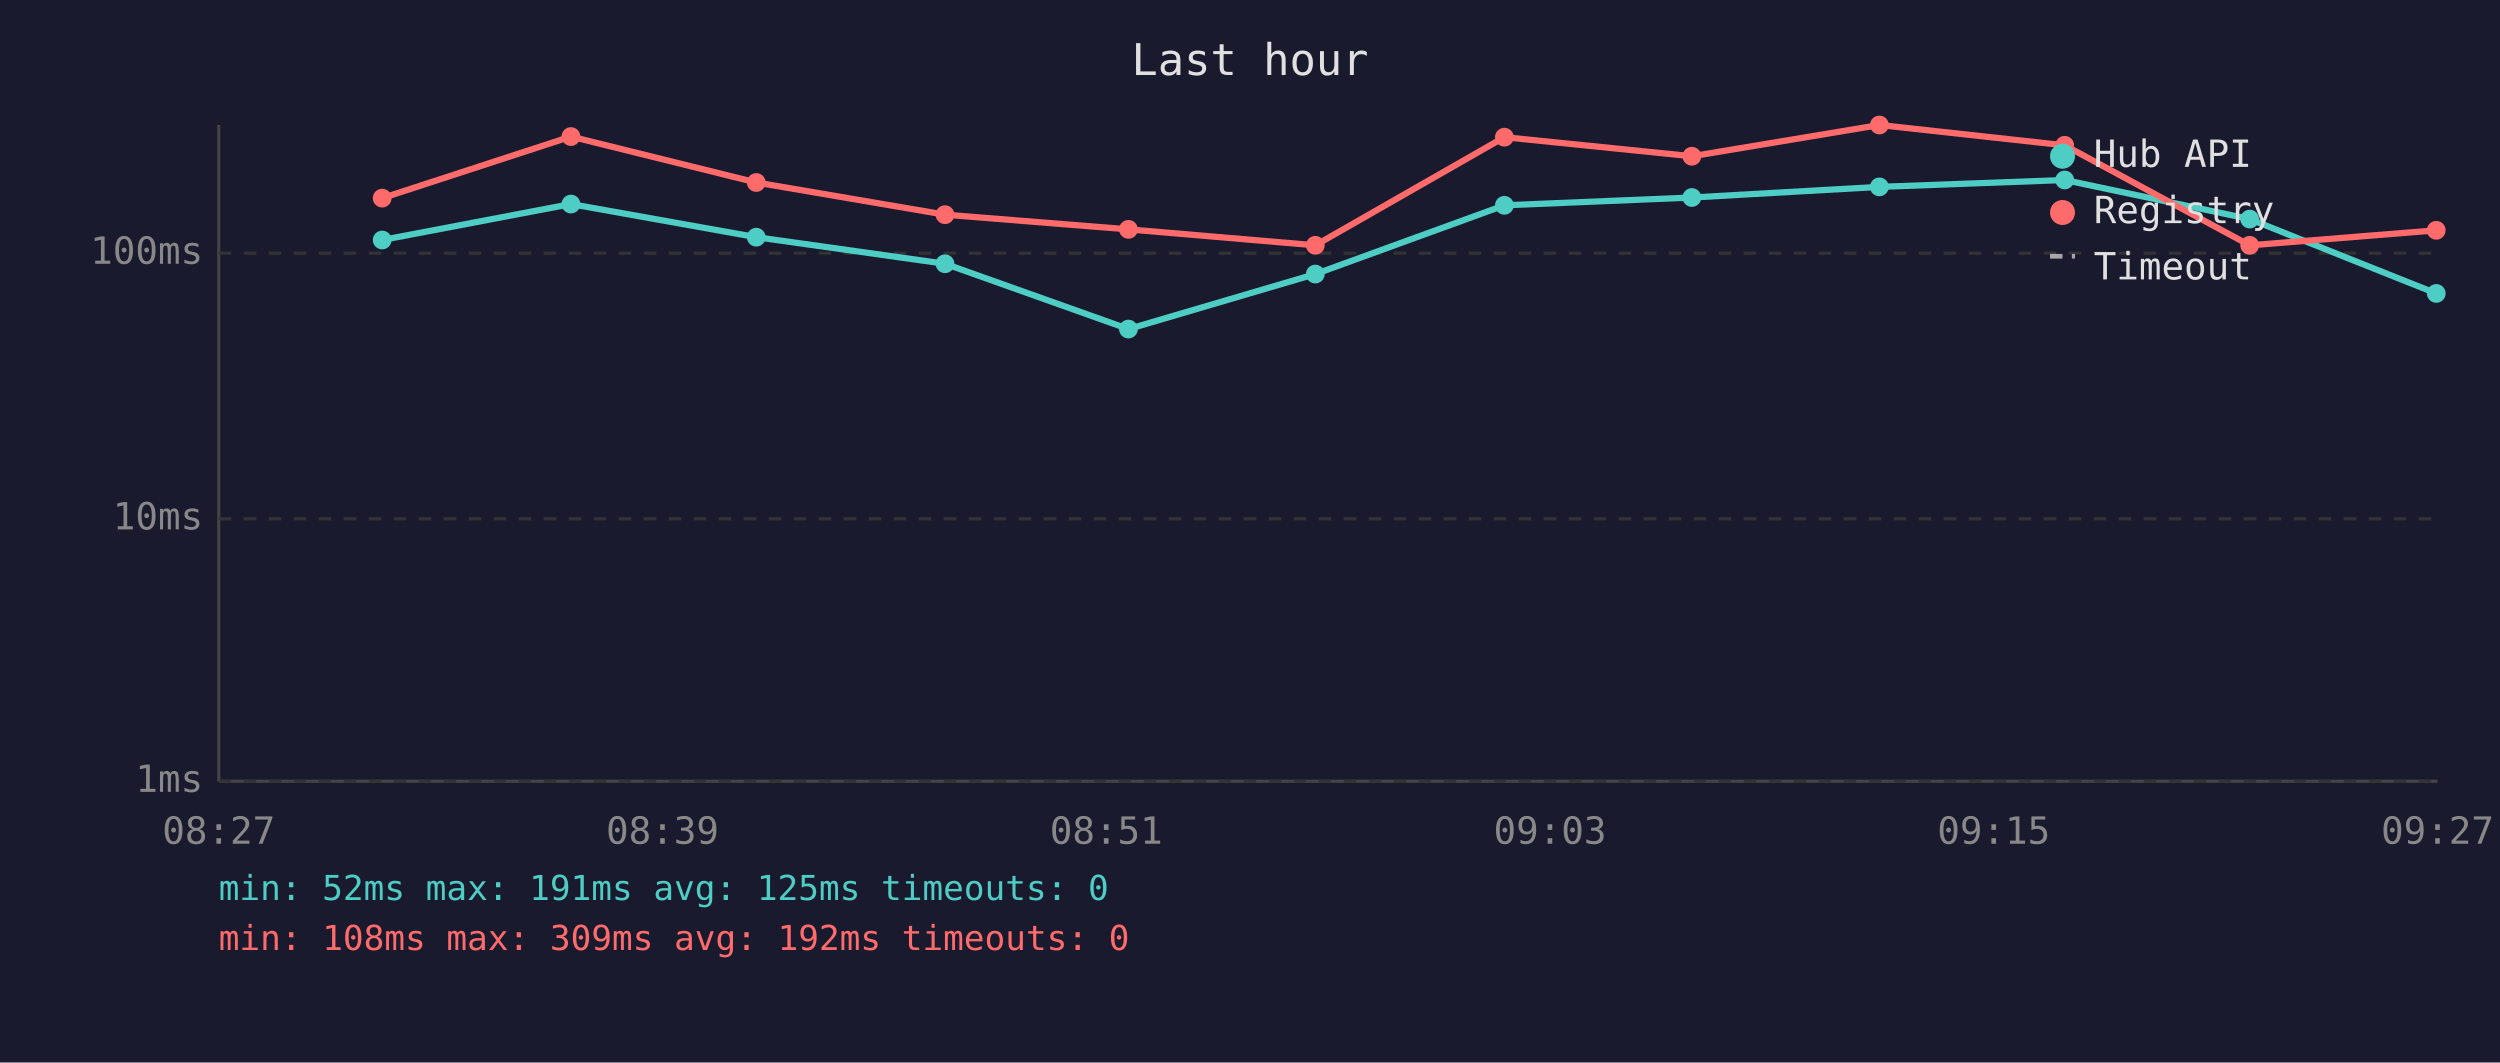
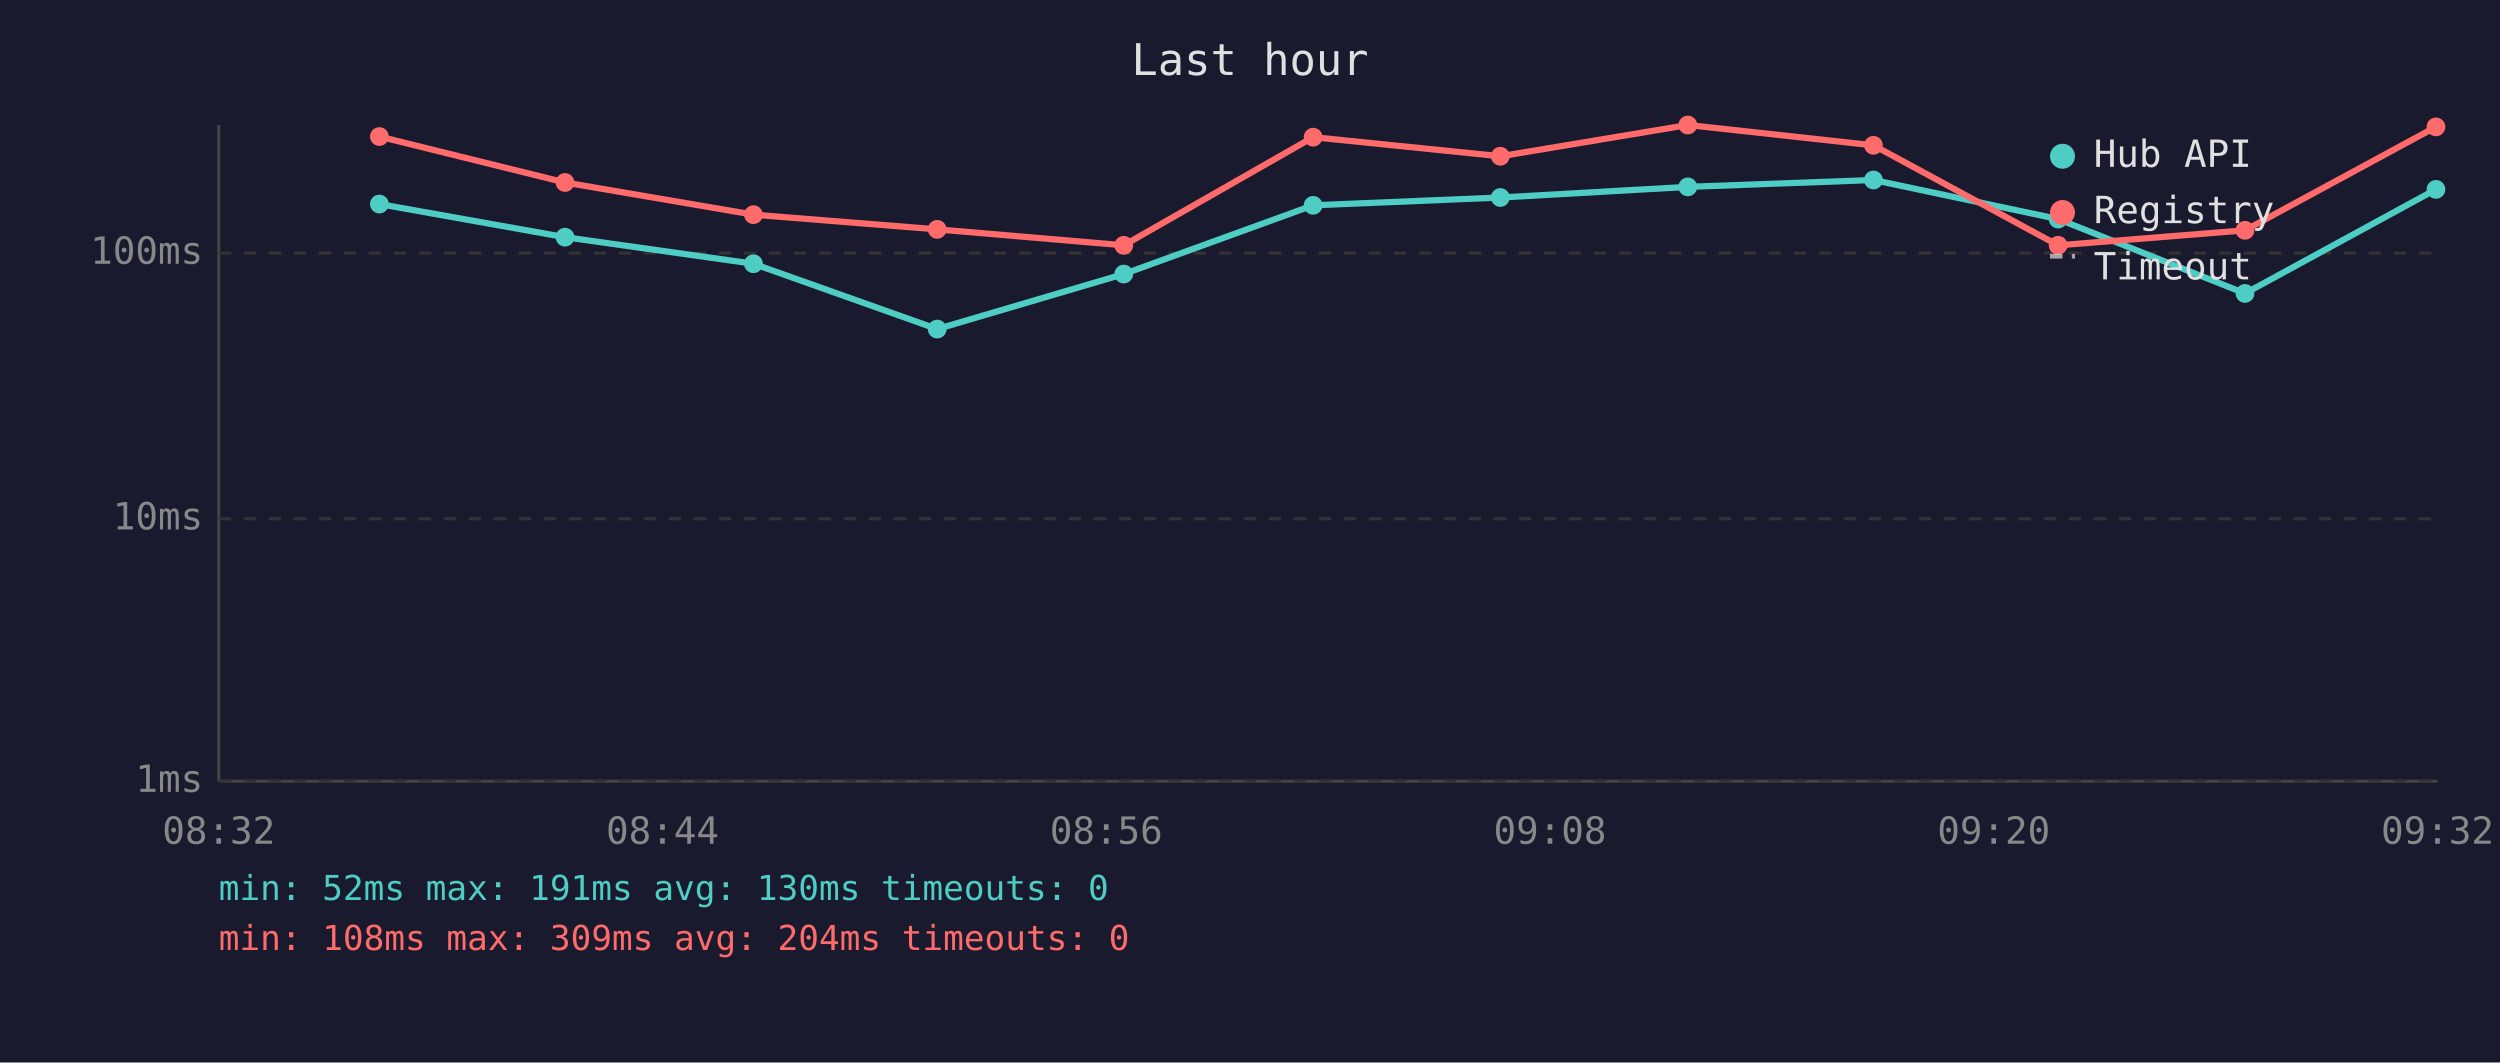
<svg xmlns="http://www.w3.org/2000/svg" viewBox="0 0 800 340" font-family="monospace" font-size="12">
  <rect width="800" height="340" fill="#1a1a2e" />
  <text x="400" y="24" fill="#e0e0e0" font-size="14" text-anchor="middle">Last hour</text>
  <line x1="70" y1="40" x2="70" y2="250" stroke="#444" stroke-width="1" />
  <line x1="70" y1="250" x2="780" y2="250" stroke="#444" stroke-width="1" />
  <line x1="70" y1="250" x2="780" y2="250" stroke="#333" stroke-width="1" stroke-dasharray="4" />
  <text x="65" y="250" fill="#888" text-anchor="end" dominant-baseline="middle">1ms</text>
  <line x1="70" y1="166" x2="780" y2="166" stroke="#333" stroke-width="1" stroke-dasharray="4" />
  <text x="65" y="166" fill="#888" text-anchor="end" dominant-baseline="middle">10ms</text>
  <line x1="70" y1="81" x2="780" y2="81" stroke="#333" stroke-width="1" stroke-dasharray="4" />
  <text x="65" y="81" fill="#888" text-anchor="end" dominant-baseline="middle">100ms</text>
-   <text x="70" y="270" fill="#888" text-anchor="middle">08:27</text>
-   <text x="212" y="270" fill="#888" text-anchor="middle">08:39</text>
-   <text x="354" y="270" fill="#888" text-anchor="middle">08:51</text>
-   <text x="496" y="270" fill="#888" text-anchor="middle">09:03</text>
-   <text x="638" y="270" fill="#888" text-anchor="middle">09:15</text>
-   <text x="780" y="270" fill="#888" text-anchor="middle">09:27</text>
-   <polyline points="122.3,76.8 182.7,65.3 242.0,75.9 302.4,84.4 361.1,105.3 420.9,87.7 481.4,65.7 541.4,63.2 601.4,59.8 660.7,57.6 719.9,70.1 779.6,93.9" fill="none" stroke="#4ecdc4" stroke-width="2" opacity="1" />
-   <circle cx="122.3" cy="76.8" r="3" fill="#4ecdc4" />
-   <circle cx="182.7" cy="65.3" r="3" fill="#4ecdc4" />
-   <circle cx="242.0" cy="75.9" r="3" fill="#4ecdc4" />
-   <circle cx="302.4" cy="84.4" r="3" fill="#4ecdc4" />
-   <circle cx="361.1" cy="105.3" r="3" fill="#4ecdc4" />
-   <circle cx="420.9" cy="87.7" r="3" fill="#4ecdc4" />
-   <circle cx="481.4" cy="65.7" r="3" fill="#4ecdc4" />
-   <circle cx="541.4" cy="63.2" r="3" fill="#4ecdc4" />
-   <circle cx="601.4" cy="59.8" r="3" fill="#4ecdc4" />
-   <circle cx="660.7" cy="57.6" r="3" fill="#4ecdc4" />
-   <circle cx="719.9" cy="70.1" r="3" fill="#4ecdc4" />
-   <circle cx="779.6" cy="93.9" r="3" fill="#4ecdc4" />
-   <polyline points="122.3,63.4 182.7,43.7 242.0,58.4 302.4,68.7 361.1,73.4 420.9,78.5 481.4,43.9 541.4,50.0 601.4,40.0 660.7,46.5 719.9,78.5 779.6,73.7" fill="none" stroke="#ff6b6b" stroke-width="2" opacity="1" />
-   <circle cx="122.3" cy="63.4" r="3" fill="#ff6b6b" />
-   <circle cx="182.7" cy="43.7" r="3" fill="#ff6b6b" />
-   <circle cx="242.0" cy="58.4" r="3" fill="#ff6b6b" />
-   <circle cx="302.4" cy="68.7" r="3" fill="#ff6b6b" />
-   <circle cx="361.1" cy="73.4" r="3" fill="#ff6b6b" />
-   <circle cx="420.9" cy="78.5" r="3" fill="#ff6b6b" />
-   <circle cx="481.4" cy="43.9" r="3" fill="#ff6b6b" />
-   <circle cx="541.4" cy="50.0" r="3" fill="#ff6b6b" />
-   <circle cx="601.4" cy="40.0" r="3" fill="#ff6b6b" />
-   <circle cx="660.7" cy="46.5" r="3" fill="#ff6b6b" />
-   <circle cx="719.9" cy="78.5" r="3" fill="#ff6b6b" />
-   <circle cx="779.6" cy="73.7" r="3" fill="#ff6b6b" />
+   <text x="70" y="270" fill="#888" text-anchor="middle">08:32</text>
+   <text x="212" y="270" fill="#888" text-anchor="middle">08:44</text>
+   <text x="354" y="270" fill="#888" text-anchor="middle">08:56</text>
+   <text x="496" y="270" fill="#888" text-anchor="middle">09:08</text>
+   <text x="638" y="270" fill="#888" text-anchor="middle">09:20</text>
+   <text x="780" y="270" fill="#888" text-anchor="middle">09:32</text>
+   <polyline points="121.4,65.3 180.8,75.9 241.1,84.4 299.9,105.3 359.6,87.7 420.2,65.7 480.1,63.2 540.1,59.8 599.5,57.6 658.6,70.1 718.4,93.9 779.5,60.6" fill="none" stroke="#4ecdc4" stroke-width="2" opacity="1" />
+   <circle cx="121.4" cy="65.3" r="3" fill="#4ecdc4" />
+   <circle cx="180.8" cy="75.9" r="3" fill="#4ecdc4" />
+   <circle cx="241.1" cy="84.4" r="3" fill="#4ecdc4" />
+   <circle cx="299.9" cy="105.3" r="3" fill="#4ecdc4" />
+   <circle cx="359.6" cy="87.7" r="3" fill="#4ecdc4" />
+   <circle cx="420.2" cy="65.7" r="3" fill="#4ecdc4" />
+   <circle cx="480.1" cy="63.2" r="3" fill="#4ecdc4" />
+   <circle cx="540.1" cy="59.8" r="3" fill="#4ecdc4" />
+   <circle cx="599.5" cy="57.6" r="3" fill="#4ecdc4" />
+   <circle cx="658.6" cy="70.1" r="3" fill="#4ecdc4" />
+   <circle cx="718.4" cy="93.9" r="3" fill="#4ecdc4" />
+   <circle cx="779.5" cy="60.6" r="3" fill="#4ecdc4" />
+   <polyline points="121.4,43.7 180.8,58.4 241.1,68.7 299.9,73.4 359.6,78.5 420.2,43.9 480.1,50.0 540.1,40.0 599.5,46.5 658.6,78.5 718.4,73.7 779.5,40.6" fill="none" stroke="#ff6b6b" stroke-width="2" opacity="1" />
+   <circle cx="121.4" cy="43.7" r="3" fill="#ff6b6b" />
+   <circle cx="180.8" cy="58.4" r="3" fill="#ff6b6b" />
+   <circle cx="241.1" cy="68.7" r="3" fill="#ff6b6b" />
+   <circle cx="299.9" cy="73.4" r="3" fill="#ff6b6b" />
+   <circle cx="359.6" cy="78.5" r="3" fill="#ff6b6b" />
+   <circle cx="420.2" cy="43.9" r="3" fill="#ff6b6b" />
+   <circle cx="480.1" cy="50.0" r="3" fill="#ff6b6b" />
+   <circle cx="540.1" cy="40.0" r="3" fill="#ff6b6b" />
+   <circle cx="599.5" cy="46.5" r="3" fill="#ff6b6b" />
+   <circle cx="658.6" cy="78.5" r="3" fill="#ff6b6b" />
+   <circle cx="718.4" cy="73.7" r="3" fill="#ff6b6b" />
+   <circle cx="779.5" cy="40.6" r="3" fill="#ff6b6b" />
  <circle cx="660" cy="50" r="4" fill="#4ecdc4" />
  <text x="670" y="50" fill="#e0e0e0" dominant-baseline="middle">Hub API</text>
  <circle cx="660" cy="68" r="4" fill="#ff6b6b" />
  <text x="670" y="68" fill="#e0e0e0" dominant-baseline="middle">Registry</text>
  <line x1="656" y1="82" x2="664" y2="82" stroke="#e0e0e0" stroke-width="1.5" stroke-dasharray="4,3" opacity="0.7" />
  <text x="670" y="86" fill="#e0e0e0" dominant-baseline="middle">Timeout</text>
-   <text x="70" y="288" fill="#4ecdc4" font-size="11">min: 52ms  max: 191ms  avg: 125ms  timeouts: 0</text>
-   <text x="70" y="304" fill="#ff6b6b" font-size="11">min: 108ms  max: 309ms  avg: 192ms  timeouts: 0</text>
+   <text x="70" y="288" fill="#4ecdc4" font-size="11">min: 52ms  max: 191ms  avg: 130ms  timeouts: 0</text>
+   <text x="70" y="304" fill="#ff6b6b" font-size="11">min: 108ms  max: 309ms  avg: 204ms  timeouts: 0</text>
</svg>
